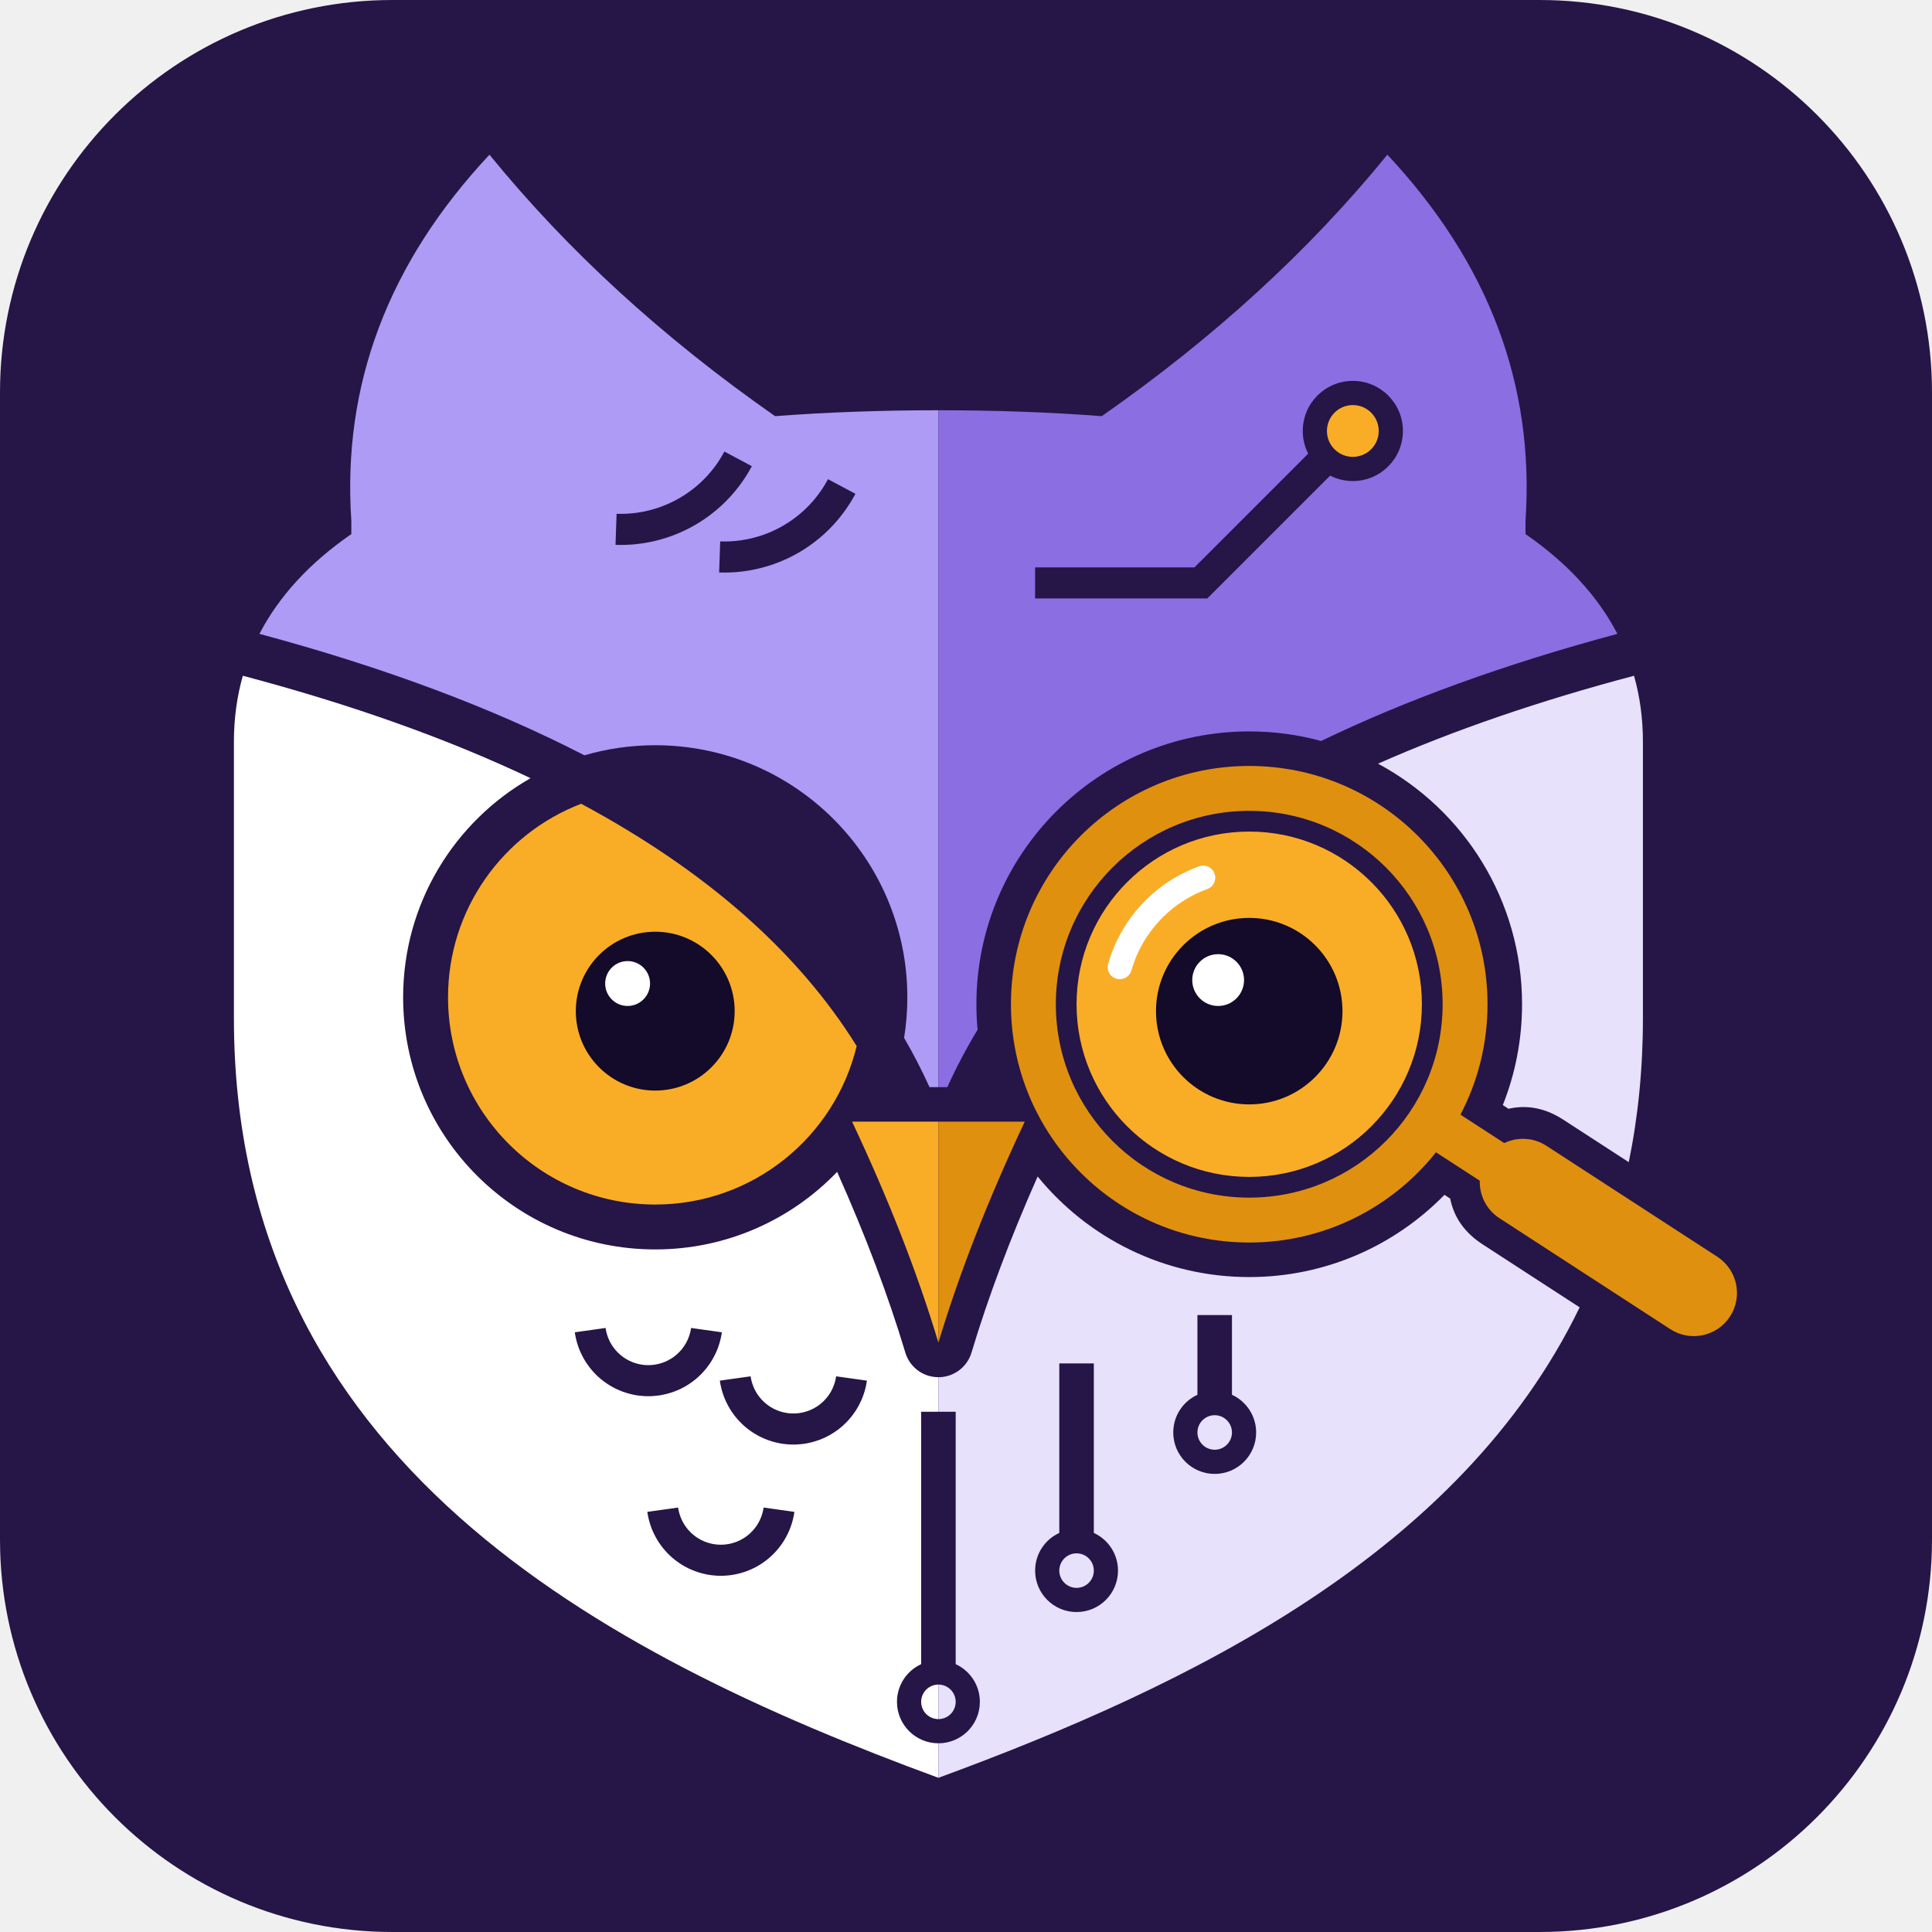
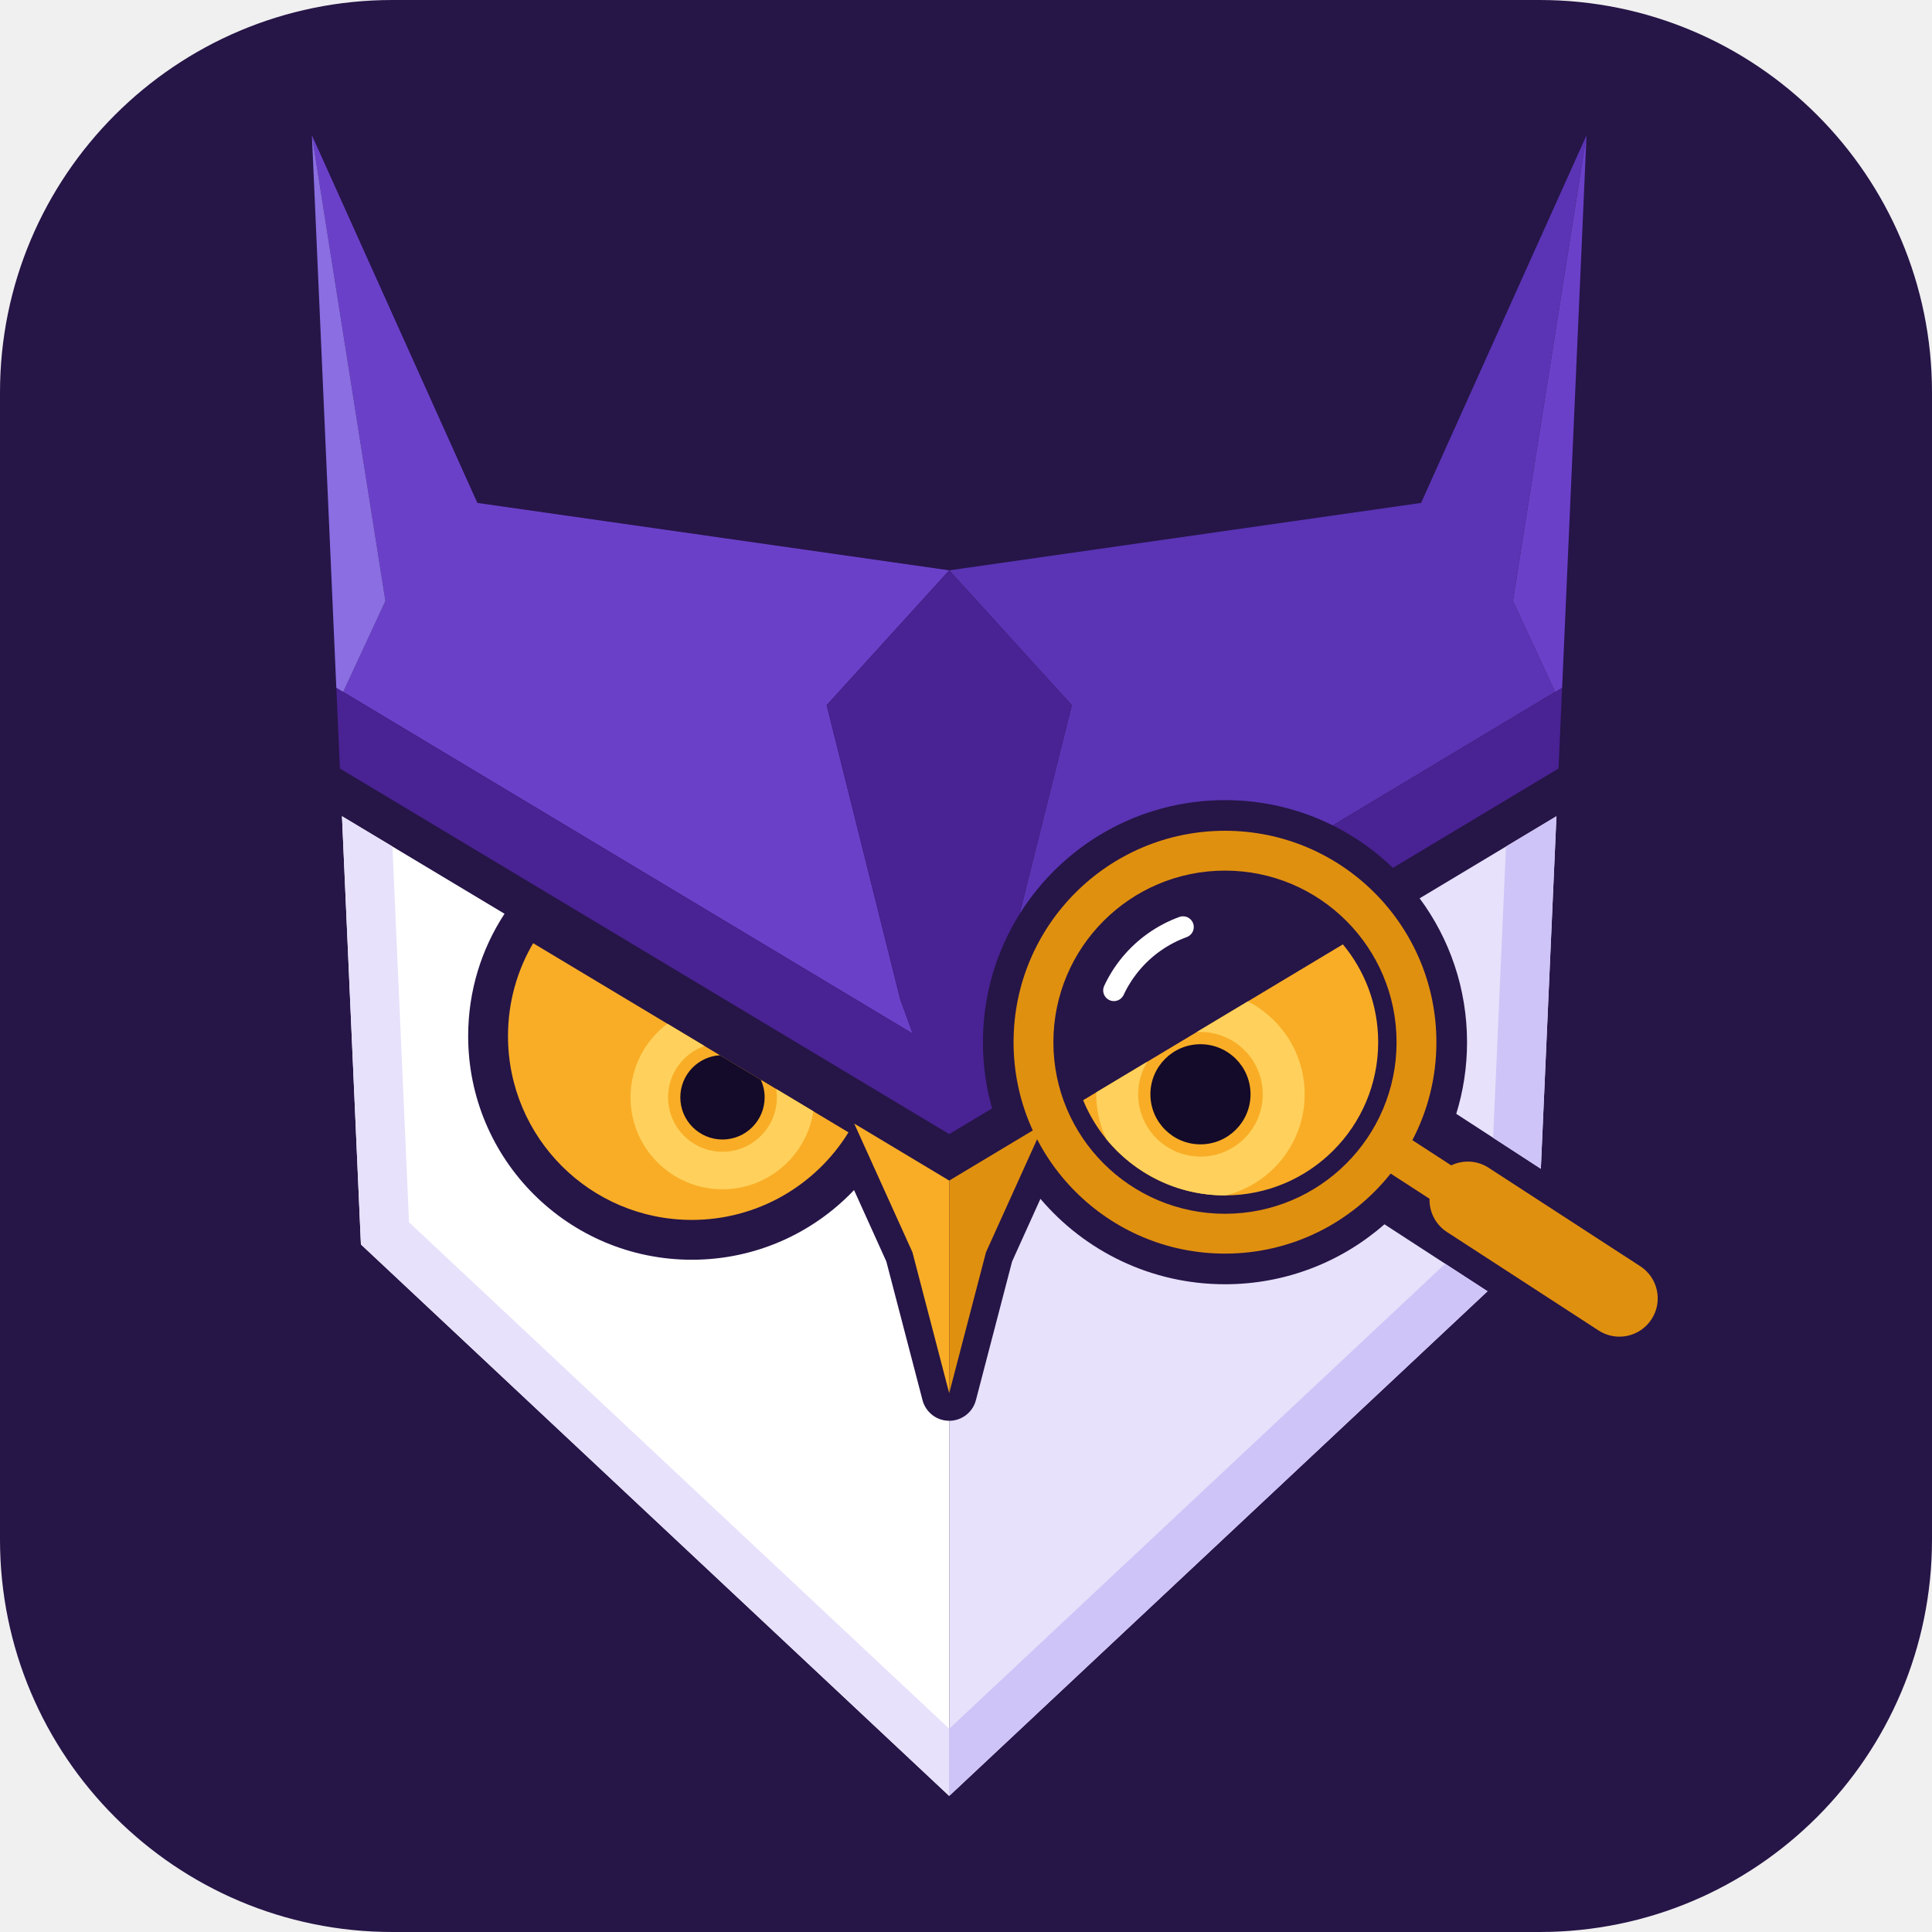
<svg xmlns="http://www.w3.org/2000/svg" viewBox="0 0 64 64" role="img" aria-label="PSYber">
  <rect width="64" height="64" rx="13" fill="#261547" />
-   <g transform="translate(1.80 2.15) scale(0.1144)">
-     <path d="M256 380V390H251V463.09C246.87 464.98 244 469.16 244 474C244 480.63 249.37 486 256 486V496C158 460 52 404 52 276V196C52 189.25 52.88 182.88 54.58 176.88Q101.79 189.39 137.89 206.54C115.85 219.11 101 242.82 101 270C101 310.32 133.68 343 174 343C194.7 343 213.39 334.38 226.67 320.54Q239 348.15 246.42 372.87Q246.78 374.06 247.41 375.13Q248.05 376.19 248.93 377.07Q249.81 377.95 250.87 378.59Q251.94 379.22 253.13 379.58Q254.07 379.86 255.05 379.95Q255.53 380 256 380ZM192.94 368.88 193.14 367.94 193.29 366.99 184.38 365.74 184.29 366.29 184.17 366.84 184.03 367.38 183.87 367.91 183.68 368.44 183.47 368.96 183.24 369.47 182.99 369.96 182.71 370.45 182.41 370.92 182.09 371.38 181.75 371.82 181.39 372.25 181.01 372.66 180.61 373.06 180.2 373.43 179.77 373.79 179.33 374.13 178.87 374.45 178.39 374.74 177.9 375.02 177.41 375.27 176.9 375.5 176.38 375.71 175.85 375.89 175.31 376.05 174.77 376.19 174.22 376.3 173.67 376.39 173.12 376.45 172.56 376.49 172 376.5 171.44 376.49 170.88 376.45 170.33 376.39 169.78 376.3 169.23 376.19 168.69 376.05 168.15 375.89 167.62 375.71 167.1 375.5 166.59 375.27 166.1 375.02 165.61 374.74 165.13 374.45 164.67 374.13 164.23 373.79 163.8 373.43 163.39 373.06 162.99 372.66 162.61 372.25 162.25 371.82 161.91 371.38 161.59 370.92 161.29 370.45 161.01 369.96 160.76 369.47 160.53 368.96 160.32 368.44 160.13 367.91 159.97 367.38 159.83 366.84 159.71 366.29 159.62 365.74 150.71 366.99 150.86 367.94 151.06 368.88 151.3 369.81 151.58 370.73 151.9 371.64 152.26 372.53 152.67 373.4 153.11 374.26 153.58 375.09 154.1 375.91 154.65 376.69 155.23 377.46 155.85 378.19 156.5 378.9 157.18 379.58 157.89 380.23 158.63 380.84 159.4 381.42 160.19 381.97 161.01 382.48 161.84 382.95 162.7 383.39 163.58 383.78 164.47 384.14 165.38 384.45 166.3 384.73 167.23 384.96 168.17 385.16 169.12 385.31 170.08 385.41 171.04 385.48 172 385.5 172.96 385.48 173.92 385.41 174.88 385.31 175.83 385.16 176.77 384.96 177.7 384.73 178.62 384.45 179.53 384.14 180.42 383.78 181.3 383.39 182.16 382.95 182.99 382.48 183.81 381.97 184.6 381.42 185.37 380.84 186.11 380.23 186.82 379.58 187.5 378.9 188.15 378.19 188.77 377.46 189.35 376.69 189.9 375.91 190.42 375.09 190.89 374.26 191.33 373.4 191.74 372.53 192.1 371.64 192.42 370.73 192.7 369.81 192.94 368.88ZM214.14 419.94 214.29 418.99 205.38 417.74 205.29 418.29 205.17 418.84 205.03 419.38 204.87 419.91 204.68 420.44 204.47 420.96 204.24 421.47 203.99 421.96 203.71 422.45 203.41 422.92 203.09 423.38 202.75 423.82 202.39 424.25 202.01 424.66 201.61 425.06 201.2 425.43 200.77 425.79 200.33 426.13 199.87 426.45 199.39 426.74 198.9 427.02 198.41 427.27 197.9 427.5 197.38 427.71 196.85 427.89 196.31 428.05 195.77 428.19 195.22 428.3 194.67 428.39 194.12 428.45 193.56 428.49 193 428.5 192.44 428.49 191.88 428.45 191.33 428.39 190.78 428.3 190.23 428.19 189.69 428.05 189.15 427.89 188.62 427.71 188.1 427.5 187.59 427.27 187.1 427.02 186.61 426.74 186.13 426.45 185.67 426.13 185.23 425.79 184.8 425.43 184.39 425.06 183.99 424.66 183.61 424.25 183.25 423.82 182.91 423.38 182.59 422.92 182.29 422.45 182.01 421.96 181.76 421.47 181.53 420.96 181.32 420.44 181.13 419.91 180.97 419.38 180.83 418.84 180.71 418.29 180.62 417.74 171.71 418.99 171.86 419.94 172.06 420.88 172.3 421.81 172.58 422.73 172.9 423.64 173.26 424.53 173.67 425.4 174.11 426.26 174.58 427.09 175.1 427.91 175.65 428.69 176.23 429.46 176.85 430.19 177.5 430.9 178.18 431.58 178.89 432.23 179.63 432.84 180.4 433.42 181.19 433.97 182.01 434.48 182.84 434.95 183.7 435.39 184.58 435.78 185.47 436.14 186.38 436.45 187.3 436.73 188.23 436.96 189.17 437.16 190.12 437.31 191.08 437.41 192.04 437.48 193 437.5 193.96 437.48 194.92 437.41 195.88 437.31 196.83 437.16 197.77 436.96 198.7 436.73 199.62 436.45 200.53 436.14 201.42 435.78 202.3 435.39 203.16 434.95 203.99 434.48 204.81 433.97 205.6 433.42 206.37 432.84 207.11 432.23 207.82 431.58 208.5 430.9 209.15 430.19 209.77 429.46 210.35 428.69 210.9 427.91 211.42 427.09 211.89 426.26 212.33 425.4 212.74 424.53 213.1 423.64 213.42 422.73 213.7 421.81 213.94 420.88 214.14 419.94ZM234.7 383.81 234.94 382.88 235.14 381.94 235.29 380.99 226.38 379.74 226.29 380.29 226.17 380.84 226.03 381.38 225.87 381.91 225.68 382.44 225.47 382.96 225.24 383.47 224.99 383.96 224.71 384.45 224.41 384.92 224.09 385.38 223.75 385.82 223.39 386.25 223.01 386.66 222.61 387.06 222.2 387.43 221.77 387.79 221.33 388.13 220.87 388.45 220.39 388.74 219.9 389.02 219.41 389.27 218.9 389.5 218.38 389.71 217.85 389.89 217.31 390.05 216.77 390.19 216.22 390.3 215.67 390.39 215.12 390.45 214.56 390.49 214 390.5 213.44 390.49 212.88 390.45 212.33 390.39 211.78 390.3 211.23 390.19 210.69 390.05 210.15 389.89 209.62 389.71 209.1 389.5 208.59 389.27 208.1 389.02 207.61 388.74 207.13 388.45 206.67 388.13 206.23 387.79 205.8 387.43 205.39 387.06 204.99 386.66 204.61 386.25 204.25 385.82 203.91 385.38 203.59 384.92 203.29 384.45 203.01 383.96 202.76 383.47 202.53 382.96 202.32 382.44 202.13 381.91 201.97 381.38 201.83 380.84 201.71 380.29 201.62 379.74 192.71 380.99 192.86 381.94 193.06 382.88 193.3 383.81 193.58 384.73 193.9 385.64 194.26 386.53 194.67 387.4 195.11 388.26 195.58 389.09 196.1 389.91 196.65 390.69 197.23 391.46 197.85 392.19 198.5 392.9 199.18 393.58 199.89 394.23 200.63 394.84 201.4 395.42 202.19 395.97 203.01 396.48 203.84 396.95 204.7 397.39 205.58 397.78 206.47 398.14 207.38 398.45 208.3 398.73 209.23 398.96 210.17 399.16 211.12 399.31 212.08 399.41 213.04 399.48 214 399.5 214.96 399.48 215.92 399.41 216.88 399.31 217.83 399.16 218.77 398.96 219.7 398.73 220.62 398.45 221.53 398.14 222.42 397.78 223.3 397.39 224.16 396.95 224.99 396.48 225.81 395.97 226.6 395.42 227.37 394.84 228.11 394.23 228.82 393.58 229.5 392.9 230.15 392.19 230.77 391.46 231.35 390.69 231.9 389.91 232.42 389.09 232.89 388.26 233.33 387.4 233.74 386.53 234.1 385.64 234.42 384.73 234.7 383.81ZM256 469V479C253.24 479 251 476.76 251 474C251 471.24 253.24 469 256 469Z" fill="#ffffff" />
-     <path d="M256 496V486C262.63 486 268 480.63 268 474C268 469.16 265.13 464.98 261 463.09V390H256V380Q256.51 380 257.01 379.95Q257.99 379.85 258.93 379.56Q259.87 379.27 260.74 378.8Q261.61 378.34 262.37 377.71Q263.13 377.08 263.75 376.32Q264.37 375.56 264.83 374.69Q265.3 373.82 265.58 372.87Q272.82 348.75 284.73 321.88C299.22 339.65 321.28 351 346 351C368.15 351 388.18 341.88 402.53 327.19L404.19 328.27Q405.82 336.48 413.54 341.5L441.68 359.77C407.16 430.91 329.34 469.06 256 496ZM460 276C460 290.85 458.57 304.74 455.9 317.73L436.96 305.44Q429.24 300.42 421.07 302.27L419.43 301.2C423.02 292.17 425 282.32 425 272C425 241.86 408.12 215.65 383.29 202.34Q416.1 187.83 457.42 176.88C459.12 182.88 460 189.25 460 196V276ZM291 425.09C286.87 426.98 284 431.16 284 436C284 442.63 289.37 448 296 448C302.63 448 308 442.63 308 436C308 431.16 305.13 426.98 301 425.09V376H291V425.09ZM324 396C324 402.63 329.37 408 336 408C342.63 408 348 402.63 348 396C348 391.16 345.13 386.98 341 385.09V362H331V385.09C326.87 386.98 324 391.16 324 396ZM341 396C341 398.76 338.76 401 336 401C333.24 401 331 398.76 331 396C331 393.24 333.24 391 336 391C338.76 391 341 393.24 341 396ZM296 431C298.76 431 301 433.24 301 436C301 438.76 298.76 441 296 441C293.24 441 291 438.76 291 436C291 433.24 293.24 431 296 431ZM256 479V469C258.76 469 261 471.24 261 474C261 476.76 258.76 479 256 479Z" fill="#e7e1fb" />
-     <path d="M256 100V296H253.42C251.22 291.15 248.77 286.39 246.06 281.74C246.68 277.92 247 274 247 270C247 229.68 214.32 197 174 197C166.88 197 160 198.02 153.5 199.92C126.93 186.23 95.6 174.48 59.39 164.75C65.16 153.64 74.17 144.02 86 135.86V132Q82 73 126 26Q159.86 67.6 208.7 101.71C223.7 100.57 239.51 100 256 100ZM231.61 124.85 231.97 124.19 224.02 119.96 223.74 120.48 223.44 121 223.14 121.51 222.83 122.02 222.51 122.52 222.19 123.01 221.85 123.5 221.51 123.98 221.15 124.46 220.79 124.93 220.42 125.4 220.05 125.85 219.66 126.31 219.27 126.75 218.87 127.19 218.46 127.62 218.04 128.04 217.62 128.46 217.19 128.87 216.75 129.27 216.31 129.66 215.85 130.05 215.4 130.42 214.93 130.79 214.46 131.15 213.98 131.51 213.5 131.85 213.01 132.19 212.52 132.51 212.02 132.83 211.51 133.14 211 133.44 210.48 133.74 209.96 134.02 209.44 134.29 208.9 134.56 208.37 134.81 207.83 135.06 207.28 135.3 206.74 135.52 206.18 135.74 205.63 135.95 205.07 136.15 204.51 136.34 203.94 136.51 203.37 136.68 202.8 136.84 202.23 136.99 201.65 137.13 201.07 137.26 200.49 137.38 199.9 137.48 199.32 137.58 198.73 137.67 198.14 137.75 197.55 137.81 196.96 137.87 196.37 137.92 195.78 137.95 195.19 137.98 194.59 137.99 194 138 193.41 137.99 192.81 137.98 192.5 146.97 193.25 146.99 194 147 194.75 146.99 195.5 146.97 196.25 146.94 197 146.9 197.75 146.84 198.49 146.76 199.24 146.68 199.98 146.58 200.73 146.47 201.47 146.35 202.2 146.21 202.94 146.06 203.67 145.9 204.4 145.72 205.13 145.53 205.85 145.33 206.57 145.12 207.29 144.9 208 144.66 208.71 144.41 209.41 144.14 210.11 143.87 210.8 143.58 211.49 143.28 212.17 142.97 212.85 142.65 213.52 142.31 214.19 141.97 214.85 141.61 215.5 141.24 216.15 140.86 216.79 140.47 217.42 140.06 218.05 139.65 218.66 139.22 219.27 138.79 219.88 138.34 220.47 137.88 221.06 137.42 221.64 136.94 222.21 136.45 222.77 135.96 223.33 135.45 223.87 134.93 224.41 134.41 224.93 133.87 225.45 133.33 225.96 132.77 226.45 132.21 226.94 131.64 227.42 131.06 227.88 130.47 228.34 129.88 228.79 129.27 229.22 128.66 229.65 128.05 230.06 127.42 230.47 126.79 230.86 126.15 231.24 125.5 231.61 124.85ZM201.61 116.85 201.97 116.19 194.02 111.96 193.74 112.48 193.44 113 193.14 113.51 192.83 114.02 192.51 114.52 192.19 115.01 191.85 115.5 191.51 115.98 191.15 116.46 190.79 116.93 190.42 117.4 190.05 117.85 189.66 118.31 189.27 118.75 188.87 119.19 188.46 119.62 188.04 120.04 187.62 120.46 187.19 120.87 186.75 121.27 186.31 121.66 185.85 122.05 185.4 122.42 184.93 122.79 184.46 123.15 183.98 123.51 183.5 123.85 183.01 124.19 182.52 124.51 182.02 124.83 181.51 125.14 181 125.44 180.48 125.74 179.96 126.02 179.44 126.29 178.9 126.56 178.37 126.81 177.83 127.06 177.28 127.3 176.74 127.52 176.18 127.74 175.63 127.95 175.07 128.15 174.51 128.34 173.94 128.51 173.37 128.68 172.8 128.84 172.23 128.99 171.65 129.13 171.07 129.26 170.49 129.38 169.9 129.48 169.32 129.58 168.73 129.67 168.14 129.75 167.55 129.81 166.96 129.87 166.37 129.92 165.78 129.95 165.19 129.98 164.59 129.99 164 130 163.41 129.99 162.81 129.98 162.5 138.97 163.25 138.99 164 139 164.75 138.99 165.5 138.97 166.25 138.94 167 138.9 167.75 138.84 168.49 138.76 169.24 138.68 169.98 138.58 170.73 138.47 171.47 138.35 172.2 138.21 172.94 138.06 173.67 137.9 174.4 137.72 175.13 137.53 175.85 137.33 176.57 137.12 177.29 136.9 178 136.66 178.71 136.41 179.41 136.14 180.11 135.87 180.8 135.58 181.49 135.28 182.17 134.97 182.85 134.65 183.52 134.31 184.19 133.97 184.85 133.61 185.5 133.24 186.15 132.86 186.79 132.47 187.42 132.06 188.05 131.65 188.66 131.22 189.27 130.79 189.88 130.34 190.47 129.88 191.06 129.42 191.64 128.94 192.21 128.45 192.77 127.96 193.33 127.45 193.87 126.93 194.41 126.41 194.93 125.87 195.45 125.33 195.96 124.77 196.45 124.21 196.94 123.64 197.42 123.06 197.88 122.47 198.34 121.88 198.79 121.27 199.22 120.66 199.65 120.05 200.06 119.42 200.47 118.79 200.86 118.15 201.24 117.5 201.61 116.85Z" fill="#ad9bf6" />
-     <path d="M256 296V100C272.49 100 288.3 100.57 303.3 101.71Q352.14 67.6 386 26Q430 73 426 132V135.86C437.83 144.02 446.84 153.64 452.61 164.75C420.11 173.48 391.54 183.84 366.82 195.77C360.19 193.96 353.21 193 346 193C302.37 193 267 228.37 267 272C267 274.49 267.11 276.94 267.34 279.37C264.08 284.78 261.16 290.32 258.58 296H256ZM390.5 106C390.5 97.99 384.01 91.5 376 91.5C367.99 91.5 361.5 97.99 361.5 106C361.5 108.36 362.07 110.6 363.07 112.57L330.14 145.5H284V154.5H333.86L369.43 118.93C371.4 119.93 373.64 120.5 376 120.5C384.01 120.5 390.5 114.01 390.5 106Z" fill="#8a6ee2" />
-     <path d="M232.33 284.11C225.99 310.44 202.28 330 174 330C140.86 330 114 303.14 114 270C114 244.42 130.01 222.58 152.55 213.95Q206.75 243.04 232.33 284.11ZM346 322C318.39 322 296 299.61 296 272C296 244.39 318.39 222 346 222C373.61 222 396 244.39 396 272C396 299.61 373.61 322 346 322Z" fill="#f9ad26" />
-     <path d="M319 274C319 259.09 331.09 247 346 247C360.91 247 373 259.09 373 274C373 288.91 360.91 301 346 301C331.09 301 319 288.91 319 274ZM151 274C151 261.3 161.3 251 174 251C186.7 251 197 261.3 197 274C197 286.7 186.7 297 174 297C161.3 297 151 286.7 151 274Z" fill="#140a29" />
-     <path d="M307.48 264.6Q306.81 264.39 306.28 263.95Q305.74 263.5 305.42 262.89Q305.09 262.27 305.03 261.58Q304.96 260.88 305.17 260.22L305.62 258.76Q305.64 258.69 305.66 258.63L306.17 257.18Q306.19 257.12 306.22 257.05L306.78 255.63Q306.81 255.56 306.83 255.5L307.45 254.1Q307.48 254.04 307.51 253.98L308.19 252.6Q308.22 252.54 308.25 252.48L308.98 251.13Q309.01 251.07 309.04 251.01L309.82 249.69Q309.86 249.64 309.9 249.58L310.73 248.29Q310.77 248.23 310.8 248.18L311.69 246.93Q311.73 246.87 311.77 246.81L312.7 245.6Q312.74 245.54 312.78 245.49L313.76 244.31Q313.8 244.26 313.85 244.21L314.87 243.07Q314.92 243.01 314.96 242.97L316.03 241.87Q316.08 241.82 316.13 241.77L317.24 240.71Q317.29 240.67 317.34 240.62L318.49 239.61Q318.54 239.56 318.59 239.52L319.78 238.55Q319.83 238.51 319.89 238.47L321.11 237.55Q321.17 237.51 321.23 237.47L322.49 236.6Q322.54 236.56 322.6 236.52L323.89 235.7Q323.95 235.67 324.01 235.63L325.34 234.86Q325.4 234.83 325.46 234.8L326.81 234.08Q326.87 234.05 326.93 234.02L328.31 233.36Q328.38 233.33 328.44 233.3L329.84 232.69Q329.91 232.66 329.97 232.64L331.4 232.09Q332.05 231.84 332.75 231.85Q333.44 231.87 334.08 232.15Q334.71 232.43 335.19 232.94Q335.68 233.44 335.93 234.09Q336.18 234.74 336.16 235.44Q336.14 236.13 335.86 236.77Q335.58 237.41 335.08 237.89Q334.57 238.37 333.92 238.62L332.56 239.14L331.28 239.7L330.02 240.3L328.79 240.95L327.58 241.65L326.41 242.4L325.26 243.19L324.14 244.03L323.06 244.91L322.02 245.83L321.01 246.79L320.04 247.79L319.11 248.83L318.22 249.9L317.37 251.01L316.57 252.15L315.81 253.32L315.1 254.52L314.44 255.75L313.83 257L313.26 258.27L312.75 259.57L312.29 260.88L311.86 262.28Q311.65 262.95 311.21 263.48Q310.76 264.02 310.15 264.34Q309.53 264.67 308.84 264.73Q308.15 264.8 307.48 264.6ZM337 257.5C341.14 257.5 344.5 260.86 344.5 265C344.5 269.14 341.14 272.5 337 272.5C332.86 272.5 329.5 269.14 329.5 265C329.5 260.86 332.86 257.5 337 257.5ZM166 259.5C169.59 259.5 172.5 262.41 172.5 266C172.5 269.59 169.59 272.5 166 272.5C162.41 272.5 159.5 269.59 159.5 266C159.5 262.41 162.41 259.5 166 259.5Z" fill="#ffffff" />
-     <path d="M256 306V370Q247 340 231 306H256Z" fill="#f9ad26" />
-     <path d="M256 370V306H281Q265 340 256 370Z" fill="#e0900f" />
-     <path d="M346 203C384.11 203 415 233.89 415 272C415 283.54 412.17 294.41 407.16 303.97L419.84 312.2C423.64 310.38 428.27 310.52 432.06 312.99L481.54 345.12C487.33 348.88 488.98 356.62 485.22 362.41C481.46 368.2 473.72 369.85 467.93 366.09L418.45 333.95C414.65 331.49 412.64 327.32 412.76 323.1L400.07 314.87C387.43 330.79 367.91 341 346 341C307.89 341 277 310.11 277 272C277 233.89 307.89 203 346 203ZM346 216C315.07 216 290 241.07 290 272C290 302.93 315.07 328 346 328C376.93 328 402 302.93 402 272C402 241.07 376.93 216 346 216Z" fill="#e0900f" />
-     <path d="M383.5 106C383.5 110.14 380.14 113.5 376 113.5C371.86 113.5 368.5 110.14 368.5 106C368.5 101.86 371.86 98.5 376 98.5C380.14 98.5 383.5 101.86 383.5 106Z" fill="#f9ad26" />
+   <g transform="translate(5.46 6.51) scale(0.1015)">
+     <path d="M256 399.56V522L64 342L57.82 202.25L110.87 234.08C103.36 245.55 99 259.27 99 274C99 314.32 131.68 347 172 347C192.84 347 211.64 338.27 224.94 324.26L235.48 347.57L247.29 392.83Q247.59 393.99 248.19 395.03Q248.79 396.08 249.64 396.92Q250.48 397.77 251.53 398.37Q252.57 398.97 253.73 399.27Q254.59 399.49 255.47 399.54Q255.74 399.56 256 399.56Z" fill="#ffffff" />
+     <path d="M256 522V399.56Q256.62 399.56 257.23 399.48Q258.11 399.35 258.95 399.06Q259.79 398.77 260.55 398.32Q261.32 397.88 261.98 397.29Q262.64 396.7 263.18 395.99Q263.71 395.29 264.1 394.49Q264.48 393.69 264.71 392.83L276.52 347.57L285.77 327.12C300.26 344.18 321.87 355 346 355C365.93 355 384.15 347.62 398.05 335.43L431.69 357.29L256 522ZM425 276C425 258.41 419.25 242.17 409.53 229.04L454.18 202.25L449.09 317.31L421.48 299.38C423.77 291.99 425 284.14 425 276Z" fill="#e7e1fb" />
+     <path d="M256 500.07V522L64 342L57.82 202.25L74.28 212.13L79.7 334.78L256 500.07Z" fill="#e7e1fb" />
+     <path d="M256 522V500.07L417.87 348.31L431.69 357.29L256 522ZM437.72 212.13 454.18 202.25 449.09 317.31 433.52 307.2 437.72 212.13Z" fill="#cfc4f7" />
+     <path d="M256 122 216 166 240 262 244.07 273.18 58.23 161.68 72 132 48 -20 102 100 256 122Z" fill="#6b40c9" />
+     <path d="M256 122 410 100 464 -20 440 132 453.77 161.68 381.17 205.24C370.58 199.97 358.64 197 346 197C317.72 197 292.9 211.86 278.95 234.21L296 166L256 122Z" fill="#5a34b4" />
+     <path d="M278.95 234.21C271.38 246.33 267 260.65 267 276C267 283.49 268.04 290.74 269.99 297.61L256 306L241.25 297.15L119 223.8L57.14 186.68L55.97 160.33L244.07 273.18L240 262L216 166L256 122L296 166L278.95 234.21ZM381.17 205.24 456.03 160.33 454.86 186.68 400.81 219.11C395.04 213.55 388.42 208.85 381.17 205.24Z" fill="#492293" />
+     <path d="M48 -20 72 132 58.23 161.68 55.97 160.33 48 -20Z" fill="#8a6ee2" />
+     <path d="M453.77 161.68 440 132 464 -20 456.03 160.33 453.77 161.68Z" fill="#6b40c9" />
+     <path d="M223.12 305.43C212.56 322.57 193.61 334 172 334C138.86 334 112 307.14 112 274C112 262.94 114.99 252.58 120.21 243.69L223.12 305.43ZM384.48 244.07C391.67 252.73 396 263.86 396 276C396 303.61 373.61 326 346 326C325.09 326 307.17 313.16 299.71 294.93L384.48 244.07Z" fill="#f9ad26" />
+     <path d="M307.34 307.71C305.2 303.26 304 298.27 304 293C304 292.79 304 292.57 304.01 292.36L320.66 282.37C318.76 285.46 317.66 289.1 317.66 293C317.66 304.23 326.77 313.34 338 313.34C349.23 313.34 358.34 304.23 358.34 293C358.34 281.77 349.23 272.66 338 272.66C337.59 272.66 337.18 272.67 336.77 272.7L353.44 262.7C364.46 268.32 372 279.78 372 293C372 308.94 361.03 322.32 346.22 326C346.15 326 346.07 326 346 326C330.42 326 316.51 318.87 307.34 307.71ZM164.24 294C164.24 303.81 172.19 311.76 182 311.76C191.81 311.76 199.76 303.81 199.76 294C199.76 293.08 199.69 292.18 199.56 291.29L211.66 298.55C209.46 312.96 197.02 324 182 324C165.43 324 152 310.57 152 294C152 284.17 156.73 275.45 164.03 269.98L176.12 277.24C169.2 279.66 164.24 286.25 164.24 294Z" fill="#ffd15c" />
+     <path d="M321.66 293C321.66 283.98 328.98 276.66 338 276.66C347.02 276.66 354.34 283.98 354.34 293C354.34 302.02 347.02 309.34 338 309.34C328.98 309.34 321.66 302.02 321.66 293ZM194.51 288.27C195.31 290.01 195.76 291.95 195.76 294C195.76 301.6 189.6 307.76 182 307.76C174.4 307.76 168.24 301.6 168.24 294C168.24 286.68 173.96 280.69 181.17 280.26L194.51 288.27Z" fill="#140a29" />
+     <path d="M309.54 262.59Q308.84 262.55 308.22 262.24Q307.59 261.94 307.13 261.42Q306.67 260.9 306.44 260.24Q306.21 259.58 306.25 258.89Q306.3 258.19 306.6 257.56L307.17 256.39Q307.2 256.34 307.22 256.29L307.84 255.13Q307.86 255.08 307.89 255.03L308.54 253.89Q308.57 253.84 308.6 253.79L309.28 252.68Q309.31 252.63 309.34 252.58L310.06 251.49Q310.1 251.44 310.13 251.39L310.89 250.32Q310.92 250.28 310.95 250.23L311.75 249.19Q311.78 249.14 311.82 249.1L312.64 248.08Q312.68 248.04 312.71 248L313.57 247.01Q313.61 246.96 313.65 246.92L314.54 245.96Q314.58 245.92 314.62 245.88L315.54 244.95Q315.58 244.91 315.62 244.87L316.57 243.97Q316.61 243.93 316.65 243.89L317.63 243.02Q317.68 242.98 317.72 242.95L318.73 242.11Q318.77 242.07 318.82 242.04L319.85 241.24Q319.9 241.2 319.94 241.17L321 240.4Q321.05 240.37 321.1 240.33L322.18 239.6Q322.23 239.57 322.28 239.54L323.38 238.84Q323.43 238.81 323.48 238.78L324.61 238.12Q324.66 238.09 324.71 238.07L325.86 237.44Q325.91 237.41 325.96 237.39L327.14 236.8Q327.19 236.78 327.24 236.75L328.43 236.21Q328.48 236.18 328.53 236.16L329.74 235.65Q329.79 235.63 329.85 235.61L331.07 235.14Q331.72 234.89 332.41 234.91Q333.11 234.93 333.75 235.22Q334.38 235.5 334.86 236.01Q335.34 236.51 335.59 237.16Q335.84 237.81 335.82 238.51Q335.8 239.2 335.52 239.84Q335.23 240.48 334.73 240.95Q334.22 241.43 333.57 241.68L332.4 242.13L331.3 242.59L330.21 243.09L329.15 243.62L328.1 244.19L327.06 244.8L326.05 245.43L325.07 246.1L324.1 246.8L323.15 247.53L322.23 248.3L321.34 249.09L320.47 249.91L319.63 250.76L318.82 251.64L318.04 252.54L317.29 253.47L316.57 254.42L315.87 255.39L315.22 256.39L314.59 257.41L314 258.44L313.44 259.5L312.9 260.63Q312.59 261.25 312.07 261.71Q311.55 262.18 310.89 262.4Q310.23 262.63 309.54 262.59Z" fill="#ffffff" />
+     <path d="M256 321.16V390.56L244 344.56L225 302.56L256 321.16Z" fill="#f9ad26" />
+     <path d="M256 390.56V321.16L287 302.56L268 344.56L256 390.56Z" fill="#e0900f" />
+     <path d="M346 207C384.11 207 415 237.89 415 276C415 287.54 412.17 298.41 407.16 307.97L419.84 316.2C423.64 314.38 428.27 314.52 432.06 316.99L481.54 349.12C487.33 352.88 488.98 360.62 485.22 366.41C481.46 372.2 473.72 373.85 467.93 370.09L418.45 337.95C414.65 335.49 412.64 331.32 412.76 327.1L400.07 318.87C387.43 334.79 367.91 345 346 345C307.89 345 277 314.11 277 276C277 237.89 307.89 207 346 207ZM346 220C315.07 220 290 245.07 290 276C290 306.93 315.07 332 346 332C376.93 332 402 306.93 402 276C402 245.07 376.93 220 346 220Z" fill="#e0900f" />
  </g>
</svg>
